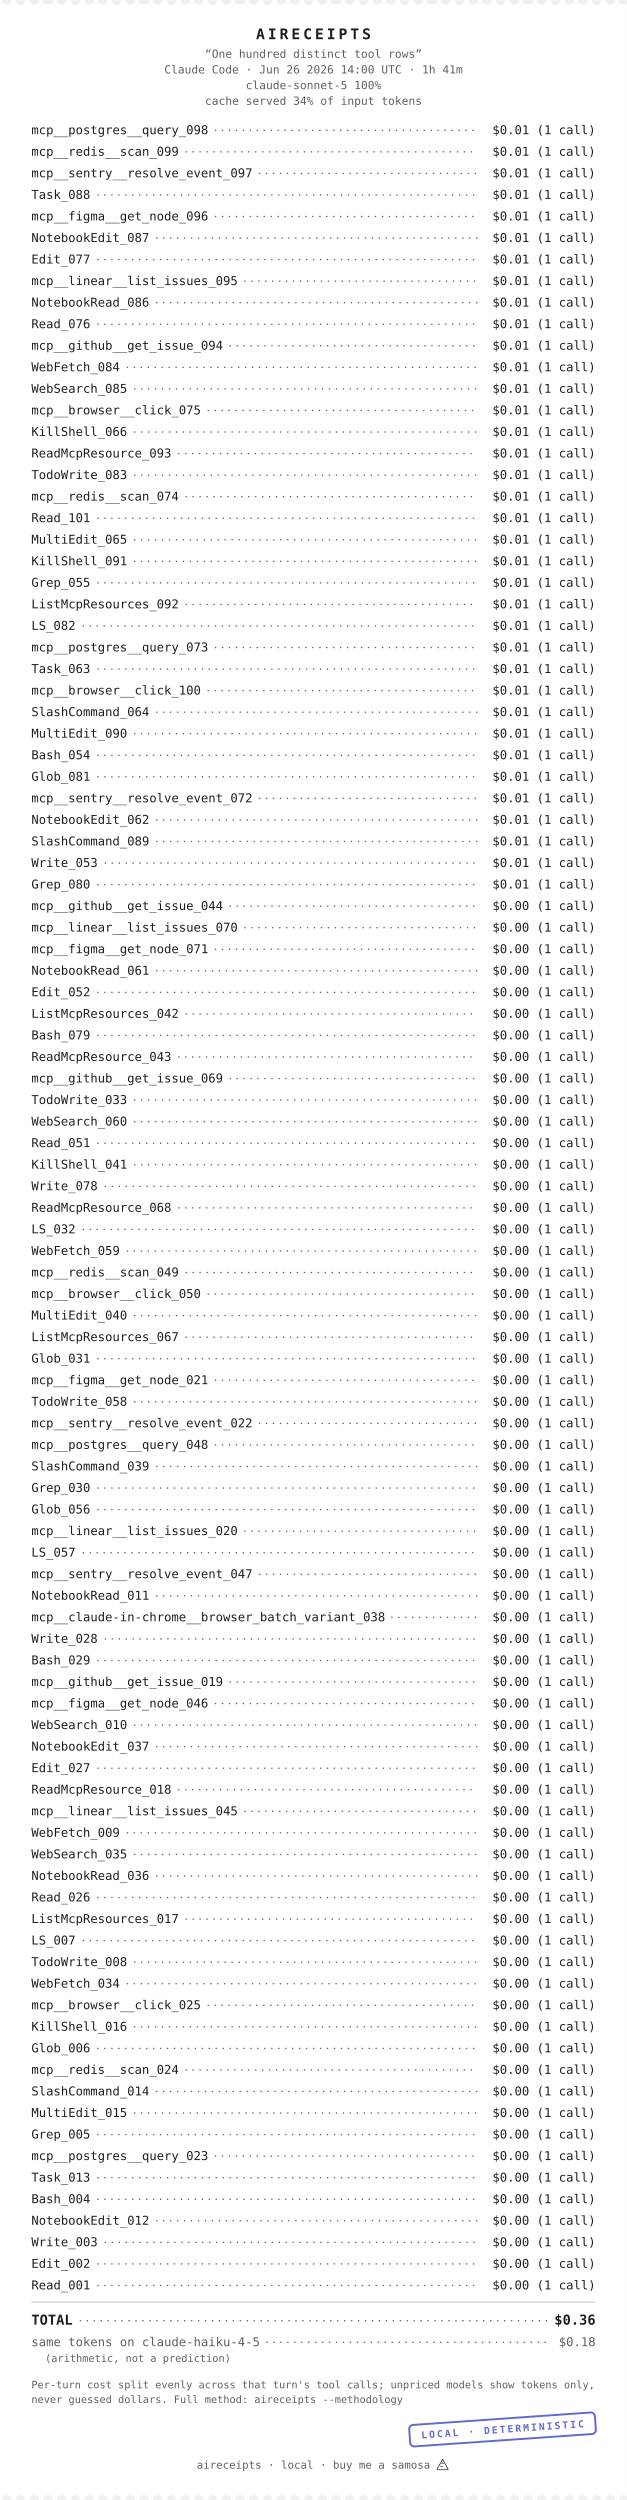
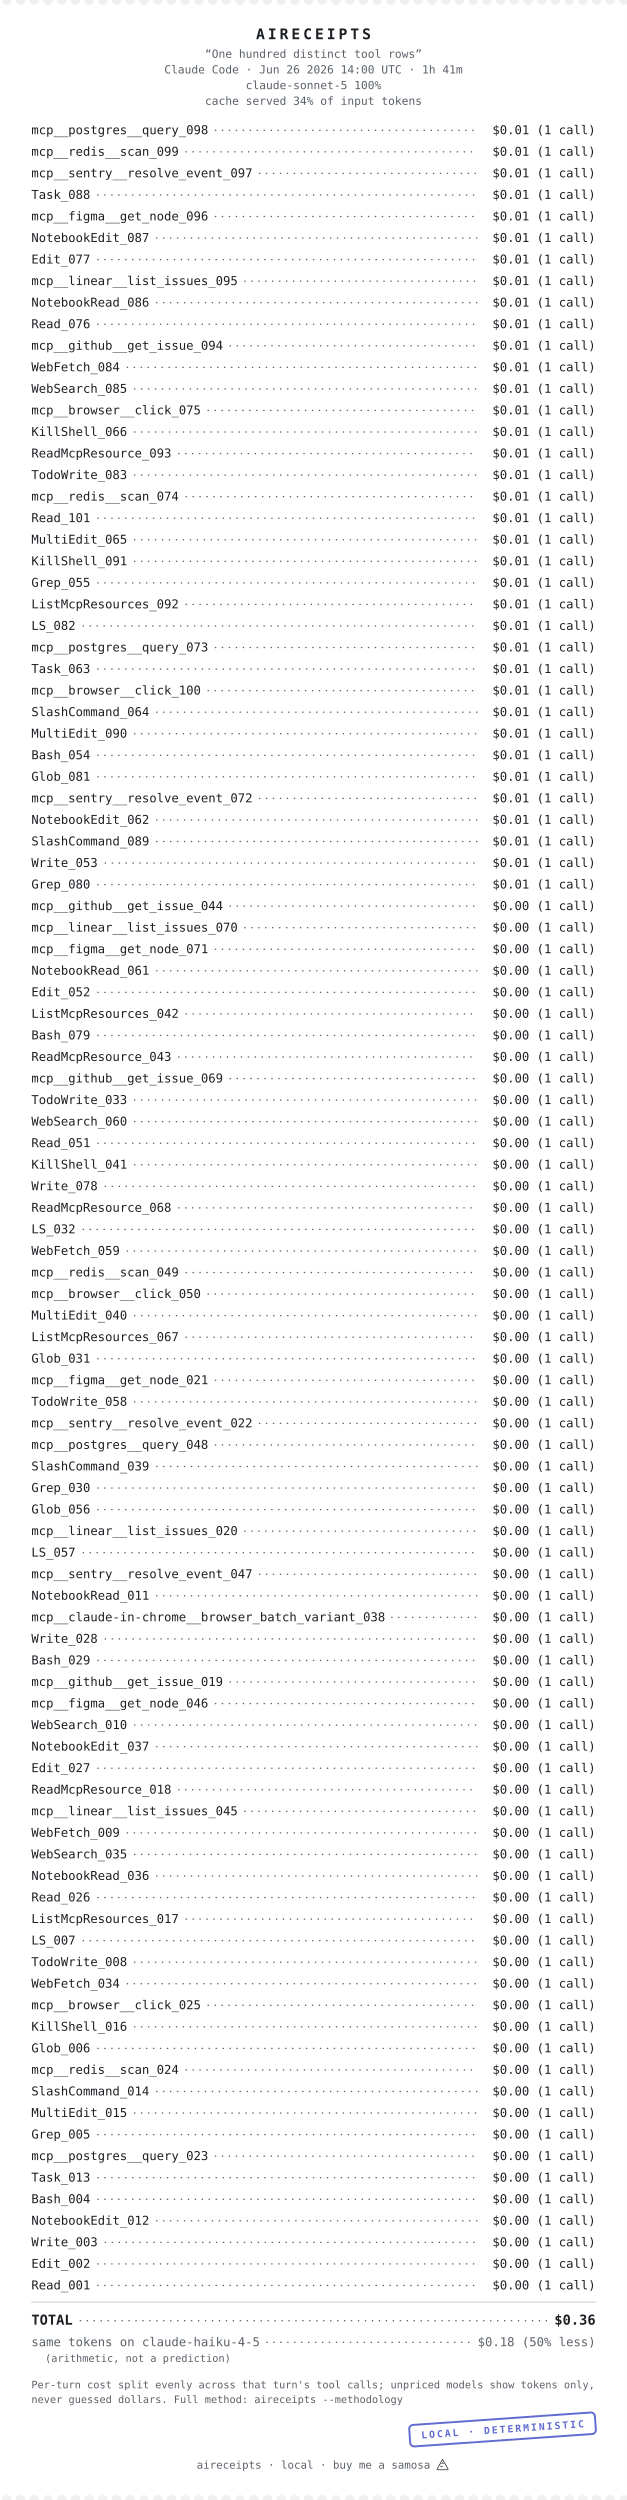
<svg xmlns="http://www.w3.org/2000/svg" width="640" height="2552" viewBox="0 0 640 2552" font-family="&quot;SF Mono&quot;,&quot;Cascadia Code&quot;,&quot;JetBrains Mono&quot;,Menlo,Consolas,monospace" role="img" aria-label="aireceipts cost receipt">
  <g transform="translate(0 0)">
    <defs>
      <mask id="perf-0" maskUnits="userSpaceOnUse" x="-5" y="-5" width="650" height="2562">
        <rect x="0" y="0" width="640" height="2552" fill="#FFFFFF" />
        <g class="perf-top">
          <circle cx="7" cy="0" r="5" fill="#000000" />
          <circle cx="21" cy="0" r="5" fill="#000000" />
          <circle cx="35" cy="0" r="5" fill="#000000" />
          <circle cx="49" cy="0" r="5" fill="#000000" />
          <circle cx="63" cy="0" r="5" fill="#000000" />
          <circle cx="77" cy="0" r="5" fill="#000000" />
          <circle cx="91" cy="0" r="5" fill="#000000" />
          <circle cx="105" cy="0" r="5" fill="#000000" />
          <circle cx="119" cy="0" r="5" fill="#000000" />
          <circle cx="133" cy="0" r="5" fill="#000000" />
          <circle cx="147" cy="0" r="5" fill="#000000" />
          <circle cx="161" cy="0" r="5" fill="#000000" />
          <circle cx="175" cy="0" r="5" fill="#000000" />
          <circle cx="189" cy="0" r="5" fill="#000000" />
          <circle cx="203" cy="0" r="5" fill="#000000" />
          <circle cx="217" cy="0" r="5" fill="#000000" />
          <circle cx="231" cy="0" r="5" fill="#000000" />
          <circle cx="245" cy="0" r="5" fill="#000000" />
          <circle cx="259" cy="0" r="5" fill="#000000" />
          <circle cx="273" cy="0" r="5" fill="#000000" />
          <circle cx="287" cy="0" r="5" fill="#000000" />
          <circle cx="301" cy="0" r="5" fill="#000000" />
          <circle cx="315" cy="0" r="5" fill="#000000" />
          <circle cx="329" cy="0" r="5" fill="#000000" />
          <circle cx="343" cy="0" r="5" fill="#000000" />
          <circle cx="357" cy="0" r="5" fill="#000000" />
          <circle cx="371" cy="0" r="5" fill="#000000" />
          <circle cx="385" cy="0" r="5" fill="#000000" />
          <circle cx="399" cy="0" r="5" fill="#000000" />
          <circle cx="413" cy="0" r="5" fill="#000000" />
          <circle cx="427" cy="0" r="5" fill="#000000" />
          <circle cx="441" cy="0" r="5" fill="#000000" />
          <circle cx="455" cy="0" r="5" fill="#000000" />
          <circle cx="469" cy="0" r="5" fill="#000000" />
          <circle cx="483" cy="0" r="5" fill="#000000" />
          <circle cx="497" cy="0" r="5" fill="#000000" />
          <circle cx="511" cy="0" r="5" fill="#000000" />
          <circle cx="525" cy="0" r="5" fill="#000000" />
          <circle cx="539" cy="0" r="5" fill="#000000" />
          <circle cx="553" cy="0" r="5" fill="#000000" />
          <circle cx="567" cy="0" r="5" fill="#000000" />
          <circle cx="581" cy="0" r="5" fill="#000000" />
          <circle cx="595" cy="0" r="5" fill="#000000" />
          <circle cx="609" cy="0" r="5" fill="#000000" />
          <circle cx="623" cy="0" r="5" fill="#000000" />
          <circle cx="637" cy="0" r="5" fill="#000000" />
        </g>
        <g class="perf-bottom">
          <circle cx="7" cy="2552" r="5" fill="#000000" />
          <circle cx="21" cy="2552" r="5" fill="#000000" />
          <circle cx="35" cy="2552" r="5" fill="#000000" />
          <circle cx="49" cy="2552" r="5" fill="#000000" />
          <circle cx="63" cy="2552" r="5" fill="#000000" />
          <circle cx="77" cy="2552" r="5" fill="#000000" />
          <circle cx="91" cy="2552" r="5" fill="#000000" />
          <circle cx="105" cy="2552" r="5" fill="#000000" />
          <circle cx="119" cy="2552" r="5" fill="#000000" />
          <circle cx="133" cy="2552" r="5" fill="#000000" />
          <circle cx="147" cy="2552" r="5" fill="#000000" />
          <circle cx="161" cy="2552" r="5" fill="#000000" />
          <circle cx="175" cy="2552" r="5" fill="#000000" />
          <circle cx="189" cy="2552" r="5" fill="#000000" />
          <circle cx="203" cy="2552" r="5" fill="#000000" />
          <circle cx="217" cy="2552" r="5" fill="#000000" />
          <circle cx="231" cy="2552" r="5" fill="#000000" />
          <circle cx="245" cy="2552" r="5" fill="#000000" />
          <circle cx="259" cy="2552" r="5" fill="#000000" />
          <circle cx="273" cy="2552" r="5" fill="#000000" />
          <circle cx="287" cy="2552" r="5" fill="#000000" />
          <circle cx="301" cy="2552" r="5" fill="#000000" />
          <circle cx="315" cy="2552" r="5" fill="#000000" />
          <circle cx="329" cy="2552" r="5" fill="#000000" />
          <circle cx="343" cy="2552" r="5" fill="#000000" />
          <circle cx="357" cy="2552" r="5" fill="#000000" />
          <circle cx="371" cy="2552" r="5" fill="#000000" />
          <circle cx="385" cy="2552" r="5" fill="#000000" />
          <circle cx="399" cy="2552" r="5" fill="#000000" />
          <circle cx="413" cy="2552" r="5" fill="#000000" />
          <circle cx="427" cy="2552" r="5" fill="#000000" />
          <circle cx="441" cy="2552" r="5" fill="#000000" />
          <circle cx="455" cy="2552" r="5" fill="#000000" />
          <circle cx="469" cy="2552" r="5" fill="#000000" />
          <circle cx="483" cy="2552" r="5" fill="#000000" />
          <circle cx="497" cy="2552" r="5" fill="#000000" />
          <circle cx="511" cy="2552" r="5" fill="#000000" />
          <circle cx="525" cy="2552" r="5" fill="#000000" />
          <circle cx="539" cy="2552" r="5" fill="#000000" />
          <circle cx="553" cy="2552" r="5" fill="#000000" />
          <circle cx="567" cy="2552" r="5" fill="#000000" />
          <circle cx="581" cy="2552" r="5" fill="#000000" />
          <circle cx="595" cy="2552" r="5" fill="#000000" />
          <circle cx="609" cy="2552" r="5" fill="#000000" />
          <circle cx="623" cy="2552" r="5" fill="#000000" />
          <circle cx="637" cy="2552" r="5" fill="#000000" />
        </g>
      </mask>
    </defs>
    <rect x="0" y="0" width="640" height="2552" fill="#FFFFFF" mask="url(#perf-0)" />
    <text x="320" y="40" font-size="15" fill="#1B1E22" text-anchor="middle" font-weight="700" letter-spacing="3">AIRECEIPTS</text>
    <text x="320" y="59" font-size="11.5" fill="#5A6068" text-anchor="middle">“One hundred distinct tool rows”</text>
    <text x="320" y="75" font-size="11.5" fill="#5A6068" text-anchor="middle">Claude Code · Jun 26 2026 14:00 UTC · 1h 41m</text>
    <text x="320" y="91" font-size="11.5" fill="#5A6068" text-anchor="middle">claude-sonnet-5 100%</text>
    <text x="320" y="107" font-size="11.5" fill="#5A6068" text-anchor="middle">cache served 34% of input tokens</text>
    <text x="32" y="137" font-size="12.5" fill="#1B1E22" text-anchor="start">mcp__postgres__query_098</text>
    <text x="608" y="137" font-size="12.5" fill="#1B1E22" text-anchor="end">$0.01  (1 call)</text>
    <line x1="220" y1="133" x2="487.5" y2="133" stroke="#5A6068" stroke-width="1.5" stroke-linecap="round" stroke-dasharray="0.1 7" />
    <text x="32" y="159" font-size="12.5" fill="#1B1E22" text-anchor="start">mcp__redis__scan_099</text>
    <text x="608" y="159" font-size="12.5" fill="#1B1E22" text-anchor="end">$0.01  (1 call)</text>
    <line x1="190" y1="155" x2="487.5" y2="155" stroke="#5A6068" stroke-width="1.5" stroke-linecap="round" stroke-dasharray="0.1 7" />
    <text x="32" y="181" font-size="12.5" fill="#1B1E22" text-anchor="start">mcp__sentry__resolve_event_097</text>
    <text x="608" y="181" font-size="12.5" fill="#1B1E22" text-anchor="end">$0.01  (1 call)</text>
    <line x1="265" y1="177" x2="487.5" y2="177" stroke="#5A6068" stroke-width="1.5" stroke-linecap="round" stroke-dasharray="0.1 7" />
    <text x="32" y="203" font-size="12.5" fill="#1B1E22" text-anchor="start">Task_088</text>
    <text x="608" y="203" font-size="12.5" fill="#1B1E22" text-anchor="end">$0.01  (1 call)</text>
    <line x1="100" y1="199" x2="487.5" y2="199" stroke="#5A6068" stroke-width="1.5" stroke-linecap="round" stroke-dasharray="0.1 7" />
    <text x="32" y="225" font-size="12.5" fill="#1B1E22" text-anchor="start">mcp__figma__get_node_096</text>
    <text x="608" y="225" font-size="12.5" fill="#1B1E22" text-anchor="end">$0.01  (1 call)</text>
    <line x1="220" y1="221" x2="487.5" y2="221" stroke="#5A6068" stroke-width="1.5" stroke-linecap="round" stroke-dasharray="0.1 7" />
    <text x="32" y="247" font-size="12.5" fill="#1B1E22" text-anchor="start">NotebookEdit_087</text>
    <text x="608" y="247" font-size="12.5" fill="#1B1E22" text-anchor="end">$0.01  (1 call)</text>
    <line x1="160" y1="243" x2="487.5" y2="243" stroke="#5A6068" stroke-width="1.5" stroke-linecap="round" stroke-dasharray="0.1 7" />
    <text x="32" y="269" font-size="12.5" fill="#1B1E22" text-anchor="start">Edit_077</text>
    <text x="608" y="269" font-size="12.5" fill="#1B1E22" text-anchor="end">$0.01  (1 call)</text>
    <line x1="100" y1="265" x2="487.5" y2="265" stroke="#5A6068" stroke-width="1.5" stroke-linecap="round" stroke-dasharray="0.1 7" />
    <text x="32" y="291" font-size="12.5" fill="#1B1E22" text-anchor="start">mcp__linear__list_issues_095</text>
    <text x="608" y="291" font-size="12.5" fill="#1B1E22" text-anchor="end">$0.01  (1 call)</text>
    <line x1="250" y1="287" x2="487.5" y2="287" stroke="#5A6068" stroke-width="1.5" stroke-linecap="round" stroke-dasharray="0.1 7" />
    <text x="32" y="313" font-size="12.5" fill="#1B1E22" text-anchor="start">NotebookRead_086</text>
    <text x="608" y="313" font-size="12.5" fill="#1B1E22" text-anchor="end">$0.01  (1 call)</text>
    <line x1="160" y1="309" x2="487.5" y2="309" stroke="#5A6068" stroke-width="1.5" stroke-linecap="round" stroke-dasharray="0.1 7" />
    <text x="32" y="335" font-size="12.5" fill="#1B1E22" text-anchor="start">Read_076</text>
    <text x="608" y="335" font-size="12.5" fill="#1B1E22" text-anchor="end">$0.01  (1 call)</text>
    <line x1="100" y1="331" x2="487.5" y2="331" stroke="#5A6068" stroke-width="1.5" stroke-linecap="round" stroke-dasharray="0.1 7" />
    <text x="32" y="357" font-size="12.5" fill="#1B1E22" text-anchor="start">mcp__github__get_issue_094</text>
    <text x="608" y="357" font-size="12.5" fill="#1B1E22" text-anchor="end">$0.01  (1 call)</text>
    <line x1="235" y1="353" x2="487.5" y2="353" stroke="#5A6068" stroke-width="1.5" stroke-linecap="round" stroke-dasharray="0.1 7" />
    <text x="32" y="379" font-size="12.5" fill="#1B1E22" text-anchor="start">WebFetch_084</text>
    <text x="608" y="379" font-size="12.5" fill="#1B1E22" text-anchor="end">$0.01  (1 call)</text>
    <line x1="130" y1="375" x2="487.5" y2="375" stroke="#5A6068" stroke-width="1.5" stroke-linecap="round" stroke-dasharray="0.1 7" />
    <text x="32" y="401" font-size="12.5" fill="#1B1E22" text-anchor="start">WebSearch_085</text>
    <text x="608" y="401" font-size="12.5" fill="#1B1E22" text-anchor="end">$0.01  (1 call)</text>
    <line x1="137.5" y1="397" x2="487.5" y2="397" stroke="#5A6068" stroke-width="1.5" stroke-linecap="round" stroke-dasharray="0.1 7" />
    <text x="32" y="423" font-size="12.5" fill="#1B1E22" text-anchor="start">mcp__browser__click_075</text>
    <text x="608" y="423" font-size="12.5" fill="#1B1E22" text-anchor="end">$0.01  (1 call)</text>
    <line x1="212.5" y1="419" x2="487.5" y2="419" stroke="#5A6068" stroke-width="1.5" stroke-linecap="round" stroke-dasharray="0.1 7" />
    <text x="32" y="445" font-size="12.5" fill="#1B1E22" text-anchor="start">KillShell_066</text>
    <text x="608" y="445" font-size="12.5" fill="#1B1E22" text-anchor="end">$0.01  (1 call)</text>
    <line x1="137.5" y1="441" x2="487.5" y2="441" stroke="#5A6068" stroke-width="1.5" stroke-linecap="round" stroke-dasharray="0.1 7" />
    <text x="32" y="467" font-size="12.5" fill="#1B1E22" text-anchor="start">ReadMcpResource_093</text>
    <text x="608" y="467" font-size="12.5" fill="#1B1E22" text-anchor="end">$0.01  (1 call)</text>
    <line x1="182.5" y1="463" x2="487.5" y2="463" stroke="#5A6068" stroke-width="1.5" stroke-linecap="round" stroke-dasharray="0.1 7" />
    <text x="32" y="489" font-size="12.5" fill="#1B1E22" text-anchor="start">TodoWrite_083</text>
    <text x="608" y="489" font-size="12.5" fill="#1B1E22" text-anchor="end">$0.01  (1 call)</text>
    <line x1="137.5" y1="485" x2="487.5" y2="485" stroke="#5A6068" stroke-width="1.5" stroke-linecap="round" stroke-dasharray="0.1 7" />
    <text x="32" y="511" font-size="12.5" fill="#1B1E22" text-anchor="start">mcp__redis__scan_074</text>
    <text x="608" y="511" font-size="12.5" fill="#1B1E22" text-anchor="end">$0.01  (1 call)</text>
    <line x1="190" y1="507" x2="487.5" y2="507" stroke="#5A6068" stroke-width="1.5" stroke-linecap="round" stroke-dasharray="0.1 7" />
    <text x="32" y="533" font-size="12.5" fill="#1B1E22" text-anchor="start">Read_101</text>
    <text x="608" y="533" font-size="12.5" fill="#1B1E22" text-anchor="end">$0.01  (1 call)</text>
    <line x1="100" y1="529" x2="487.5" y2="529" stroke="#5A6068" stroke-width="1.5" stroke-linecap="round" stroke-dasharray="0.1 7" />
    <text x="32" y="555" font-size="12.5" fill="#1B1E22" text-anchor="start">MultiEdit_065</text>
    <text x="608" y="555" font-size="12.5" fill="#1B1E22" text-anchor="end">$0.01  (1 call)</text>
    <line x1="137.5" y1="551" x2="487.5" y2="551" stroke="#5A6068" stroke-width="1.5" stroke-linecap="round" stroke-dasharray="0.1 7" />
    <text x="32" y="577" font-size="12.5" fill="#1B1E22" text-anchor="start">KillShell_091</text>
    <text x="608" y="577" font-size="12.5" fill="#1B1E22" text-anchor="end">$0.01  (1 call)</text>
    <line x1="137.5" y1="573" x2="487.5" y2="573" stroke="#5A6068" stroke-width="1.5" stroke-linecap="round" stroke-dasharray="0.1 7" />
    <text x="32" y="599" font-size="12.5" fill="#1B1E22" text-anchor="start">Grep_055</text>
    <text x="608" y="599" font-size="12.5" fill="#1B1E22" text-anchor="end">$0.01  (1 call)</text>
    <line x1="100" y1="595" x2="487.5" y2="595" stroke="#5A6068" stroke-width="1.5" stroke-linecap="round" stroke-dasharray="0.1 7" />
    <text x="32" y="621" font-size="12.5" fill="#1B1E22" text-anchor="start">ListMcpResources_092</text>
    <text x="608" y="621" font-size="12.5" fill="#1B1E22" text-anchor="end">$0.01  (1 call)</text>
    <line x1="190" y1="617" x2="487.5" y2="617" stroke="#5A6068" stroke-width="1.5" stroke-linecap="round" stroke-dasharray="0.1 7" />
    <text x="32" y="643" font-size="12.5" fill="#1B1E22" text-anchor="start">LS_082</text>
    <text x="608" y="643" font-size="12.5" fill="#1B1E22" text-anchor="end">$0.01  (1 call)</text>
    <line x1="85" y1="639" x2="487.5" y2="639" stroke="#5A6068" stroke-width="1.5" stroke-linecap="round" stroke-dasharray="0.1 7" />
    <text x="32" y="665" font-size="12.5" fill="#1B1E22" text-anchor="start">mcp__postgres__query_073</text>
    <text x="608" y="665" font-size="12.5" fill="#1B1E22" text-anchor="end">$0.01  (1 call)</text>
    <line x1="220" y1="661" x2="487.5" y2="661" stroke="#5A6068" stroke-width="1.5" stroke-linecap="round" stroke-dasharray="0.1 7" />
    <text x="32" y="687" font-size="12.5" fill="#1B1E22" text-anchor="start">Task_063</text>
    <text x="608" y="687" font-size="12.5" fill="#1B1E22" text-anchor="end">$0.01  (1 call)</text>
    <line x1="100" y1="683" x2="487.5" y2="683" stroke="#5A6068" stroke-width="1.5" stroke-linecap="round" stroke-dasharray="0.1 7" />
    <text x="32" y="709" font-size="12.5" fill="#1B1E22" text-anchor="start">mcp__browser__click_100</text>
    <text x="608" y="709" font-size="12.5" fill="#1B1E22" text-anchor="end">$0.01  (1 call)</text>
    <line x1="212.5" y1="705" x2="487.5" y2="705" stroke="#5A6068" stroke-width="1.5" stroke-linecap="round" stroke-dasharray="0.1 7" />
    <text x="32" y="731" font-size="12.5" fill="#1B1E22" text-anchor="start">SlashCommand_064</text>
    <text x="608" y="731" font-size="12.5" fill="#1B1E22" text-anchor="end">$0.01  (1 call)</text>
    <line x1="160" y1="727" x2="487.5" y2="727" stroke="#5A6068" stroke-width="1.5" stroke-linecap="round" stroke-dasharray="0.1 7" />
    <text x="32" y="753" font-size="12.5" fill="#1B1E22" text-anchor="start">MultiEdit_090</text>
    <text x="608" y="753" font-size="12.5" fill="#1B1E22" text-anchor="end">$0.01  (1 call)</text>
    <line x1="137.5" y1="749" x2="487.5" y2="749" stroke="#5A6068" stroke-width="1.5" stroke-linecap="round" stroke-dasharray="0.1 7" />
    <text x="32" y="775" font-size="12.5" fill="#1B1E22" text-anchor="start">Bash_054</text>
    <text x="608" y="775" font-size="12.5" fill="#1B1E22" text-anchor="end">$0.01  (1 call)</text>
    <line x1="100" y1="771" x2="487.5" y2="771" stroke="#5A6068" stroke-width="1.5" stroke-linecap="round" stroke-dasharray="0.1 7" />
    <text x="32" y="797" font-size="12.5" fill="#1B1E22" text-anchor="start">Glob_081</text>
    <text x="608" y="797" font-size="12.5" fill="#1B1E22" text-anchor="end">$0.01  (1 call)</text>
    <line x1="100" y1="793" x2="487.5" y2="793" stroke="#5A6068" stroke-width="1.5" stroke-linecap="round" stroke-dasharray="0.1 7" />
    <text x="32" y="819" font-size="12.5" fill="#1B1E22" text-anchor="start">mcp__sentry__resolve_event_072</text>
    <text x="608" y="819" font-size="12.5" fill="#1B1E22" text-anchor="end">$0.01  (1 call)</text>
    <line x1="265" y1="815" x2="487.5" y2="815" stroke="#5A6068" stroke-width="1.5" stroke-linecap="round" stroke-dasharray="0.1 7" />
    <text x="32" y="841" font-size="12.5" fill="#1B1E22" text-anchor="start">NotebookEdit_062</text>
    <text x="608" y="841" font-size="12.5" fill="#1B1E22" text-anchor="end">$0.01  (1 call)</text>
    <line x1="160" y1="837" x2="487.5" y2="837" stroke="#5A6068" stroke-width="1.5" stroke-linecap="round" stroke-dasharray="0.1 7" />
    <text x="32" y="863" font-size="12.5" fill="#1B1E22" text-anchor="start">SlashCommand_089</text>
    <text x="608" y="863" font-size="12.5" fill="#1B1E22" text-anchor="end">$0.01  (1 call)</text>
    <line x1="160" y1="859" x2="487.5" y2="859" stroke="#5A6068" stroke-width="1.5" stroke-linecap="round" stroke-dasharray="0.1 7" />
    <text x="32" y="885" font-size="12.5" fill="#1B1E22" text-anchor="start">Write_053</text>
    <text x="608" y="885" font-size="12.5" fill="#1B1E22" text-anchor="end">$0.01  (1 call)</text>
    <line x1="107.5" y1="881" x2="487.5" y2="881" stroke="#5A6068" stroke-width="1.5" stroke-linecap="round" stroke-dasharray="0.1 7" />
    <text x="32" y="907" font-size="12.5" fill="#1B1E22" text-anchor="start">Grep_080</text>
    <text x="608" y="907" font-size="12.5" fill="#1B1E22" text-anchor="end">$0.01  (1 call)</text>
    <line x1="100" y1="903" x2="487.5" y2="903" stroke="#5A6068" stroke-width="1.5" stroke-linecap="round" stroke-dasharray="0.1 7" />
    <text x="32" y="929" font-size="12.5" fill="#1B1E22" text-anchor="start">mcp__github__get_issue_044</text>
    <text x="608" y="929" font-size="12.5" fill="#1B1E22" text-anchor="end">$0.00  (1 call)</text>
    <line x1="235" y1="925" x2="487.5" y2="925" stroke="#5A6068" stroke-width="1.5" stroke-linecap="round" stroke-dasharray="0.1 7" />
    <text x="32" y="951" font-size="12.5" fill="#1B1E22" text-anchor="start">mcp__linear__list_issues_070</text>
    <text x="608" y="951" font-size="12.5" fill="#1B1E22" text-anchor="end">$0.00  (1 call)</text>
    <line x1="250" y1="947" x2="487.5" y2="947" stroke="#5A6068" stroke-width="1.5" stroke-linecap="round" stroke-dasharray="0.1 7" />
    <text x="32" y="973" font-size="12.5" fill="#1B1E22" text-anchor="start">mcp__figma__get_node_071</text>
    <text x="608" y="973" font-size="12.5" fill="#1B1E22" text-anchor="end">$0.00  (1 call)</text>
    <line x1="220" y1="969" x2="487.5" y2="969" stroke="#5A6068" stroke-width="1.5" stroke-linecap="round" stroke-dasharray="0.1 7" />
    <text x="32" y="995" font-size="12.5" fill="#1B1E22" text-anchor="start">NotebookRead_061</text>
    <text x="608" y="995" font-size="12.5" fill="#1B1E22" text-anchor="end">$0.00  (1 call)</text>
    <line x1="160" y1="991" x2="487.5" y2="991" stroke="#5A6068" stroke-width="1.5" stroke-linecap="round" stroke-dasharray="0.1 7" />
    <text x="32" y="1017" font-size="12.5" fill="#1B1E22" text-anchor="start">Edit_052</text>
    <text x="608" y="1017" font-size="12.5" fill="#1B1E22" text-anchor="end">$0.00  (1 call)</text>
    <line x1="100" y1="1013" x2="487.5" y2="1013" stroke="#5A6068" stroke-width="1.5" stroke-linecap="round" stroke-dasharray="0.1 7" />
    <text x="32" y="1039" font-size="12.5" fill="#1B1E22" text-anchor="start">ListMcpResources_042</text>
    <text x="608" y="1039" font-size="12.5" fill="#1B1E22" text-anchor="end">$0.00  (1 call)</text>
    <line x1="190" y1="1035" x2="487.5" y2="1035" stroke="#5A6068" stroke-width="1.5" stroke-linecap="round" stroke-dasharray="0.1 7" />
    <text x="32" y="1061" font-size="12.5" fill="#1B1E22" text-anchor="start">Bash_079</text>
    <text x="608" y="1061" font-size="12.5" fill="#1B1E22" text-anchor="end">$0.00  (1 call)</text>
    <line x1="100" y1="1057" x2="487.5" y2="1057" stroke="#5A6068" stroke-width="1.5" stroke-linecap="round" stroke-dasharray="0.1 7" />
    <text x="32" y="1083" font-size="12.5" fill="#1B1E22" text-anchor="start">ReadMcpResource_043</text>
    <text x="608" y="1083" font-size="12.5" fill="#1B1E22" text-anchor="end">$0.00  (1 call)</text>
    <line x1="182.5" y1="1079" x2="487.5" y2="1079" stroke="#5A6068" stroke-width="1.5" stroke-linecap="round" stroke-dasharray="0.1 7" />
    <text x="32" y="1105" font-size="12.5" fill="#1B1E22" text-anchor="start">mcp__github__get_issue_069</text>
    <text x="608" y="1105" font-size="12.5" fill="#1B1E22" text-anchor="end">$0.00  (1 call)</text>
    <line x1="235" y1="1101" x2="487.5" y2="1101" stroke="#5A6068" stroke-width="1.5" stroke-linecap="round" stroke-dasharray="0.1 7" />
    <text x="32" y="1127" font-size="12.5" fill="#1B1E22" text-anchor="start">TodoWrite_033</text>
    <text x="608" y="1127" font-size="12.5" fill="#1B1E22" text-anchor="end">$0.00  (1 call)</text>
    <line x1="137.5" y1="1123" x2="487.5" y2="1123" stroke="#5A6068" stroke-width="1.5" stroke-linecap="round" stroke-dasharray="0.1 7" />
    <text x="32" y="1149" font-size="12.5" fill="#1B1E22" text-anchor="start">WebSearch_060</text>
    <text x="608" y="1149" font-size="12.5" fill="#1B1E22" text-anchor="end">$0.00  (1 call)</text>
    <line x1="137.5" y1="1145" x2="487.5" y2="1145" stroke="#5A6068" stroke-width="1.5" stroke-linecap="round" stroke-dasharray="0.1 7" />
    <text x="32" y="1171" font-size="12.5" fill="#1B1E22" text-anchor="start">Read_051</text>
    <text x="608" y="1171" font-size="12.5" fill="#1B1E22" text-anchor="end">$0.00  (1 call)</text>
    <line x1="100" y1="1167" x2="487.5" y2="1167" stroke="#5A6068" stroke-width="1.5" stroke-linecap="round" stroke-dasharray="0.1 7" />
    <text x="32" y="1193" font-size="12.5" fill="#1B1E22" text-anchor="start">KillShell_041</text>
    <text x="608" y="1193" font-size="12.5" fill="#1B1E22" text-anchor="end">$0.00  (1 call)</text>
    <line x1="137.5" y1="1189" x2="487.5" y2="1189" stroke="#5A6068" stroke-width="1.5" stroke-linecap="round" stroke-dasharray="0.1 7" />
    <text x="32" y="1215" font-size="12.5" fill="#1B1E22" text-anchor="start">Write_078</text>
    <text x="608" y="1215" font-size="12.5" fill="#1B1E22" text-anchor="end">$0.00  (1 call)</text>
    <line x1="107.5" y1="1211" x2="487.5" y2="1211" stroke="#5A6068" stroke-width="1.5" stroke-linecap="round" stroke-dasharray="0.1 7" />
    <text x="32" y="1237" font-size="12.5" fill="#1B1E22" text-anchor="start">ReadMcpResource_068</text>
    <text x="608" y="1237" font-size="12.5" fill="#1B1E22" text-anchor="end">$0.00  (1 call)</text>
    <line x1="182.5" y1="1233" x2="487.5" y2="1233" stroke="#5A6068" stroke-width="1.5" stroke-linecap="round" stroke-dasharray="0.1 7" />
    <text x="32" y="1259" font-size="12.5" fill="#1B1E22" text-anchor="start">LS_032</text>
    <text x="608" y="1259" font-size="12.5" fill="#1B1E22" text-anchor="end">$0.00  (1 call)</text>
    <line x1="85" y1="1255" x2="487.5" y2="1255" stroke="#5A6068" stroke-width="1.5" stroke-linecap="round" stroke-dasharray="0.1 7" />
    <text x="32" y="1281" font-size="12.5" fill="#1B1E22" text-anchor="start">WebFetch_059</text>
    <text x="608" y="1281" font-size="12.5" fill="#1B1E22" text-anchor="end">$0.00  (1 call)</text>
    <line x1="130" y1="1277" x2="487.5" y2="1277" stroke="#5A6068" stroke-width="1.5" stroke-linecap="round" stroke-dasharray="0.1 7" />
    <text x="32" y="1303" font-size="12.5" fill="#1B1E22" text-anchor="start">mcp__redis__scan_049</text>
    <text x="608" y="1303" font-size="12.5" fill="#1B1E22" text-anchor="end">$0.00  (1 call)</text>
    <line x1="190" y1="1299" x2="487.5" y2="1299" stroke="#5A6068" stroke-width="1.5" stroke-linecap="round" stroke-dasharray="0.1 7" />
    <text x="32" y="1325" font-size="12.5" fill="#1B1E22" text-anchor="start">mcp__browser__click_050</text>
    <text x="608" y="1325" font-size="12.5" fill="#1B1E22" text-anchor="end">$0.00  (1 call)</text>
    <line x1="212.5" y1="1321" x2="487.5" y2="1321" stroke="#5A6068" stroke-width="1.5" stroke-linecap="round" stroke-dasharray="0.1 7" />
    <text x="32" y="1347" font-size="12.5" fill="#1B1E22" text-anchor="start">MultiEdit_040</text>
    <text x="608" y="1347" font-size="12.5" fill="#1B1E22" text-anchor="end">$0.00  (1 call)</text>
    <line x1="137.5" y1="1343" x2="487.5" y2="1343" stroke="#5A6068" stroke-width="1.5" stroke-linecap="round" stroke-dasharray="0.1 7" />
    <text x="32" y="1369" font-size="12.5" fill="#1B1E22" text-anchor="start">ListMcpResources_067</text>
    <text x="608" y="1369" font-size="12.5" fill="#1B1E22" text-anchor="end">$0.00  (1 call)</text>
    <line x1="190" y1="1365" x2="487.5" y2="1365" stroke="#5A6068" stroke-width="1.5" stroke-linecap="round" stroke-dasharray="0.1 7" />
    <text x="32" y="1391" font-size="12.5" fill="#1B1E22" text-anchor="start">Glob_031</text>
    <text x="608" y="1391" font-size="12.5" fill="#1B1E22" text-anchor="end">$0.00  (1 call)</text>
    <line x1="100" y1="1387" x2="487.5" y2="1387" stroke="#5A6068" stroke-width="1.5" stroke-linecap="round" stroke-dasharray="0.1 7" />
    <text x="32" y="1413" font-size="12.5" fill="#1B1E22" text-anchor="start">mcp__figma__get_node_021</text>
    <text x="608" y="1413" font-size="12.5" fill="#1B1E22" text-anchor="end">$0.00  (1 call)</text>
    <line x1="220" y1="1409" x2="487.5" y2="1409" stroke="#5A6068" stroke-width="1.5" stroke-linecap="round" stroke-dasharray="0.1 7" />
    <text x="32" y="1435" font-size="12.5" fill="#1B1E22" text-anchor="start">TodoWrite_058</text>
    <text x="608" y="1435" font-size="12.5" fill="#1B1E22" text-anchor="end">$0.00  (1 call)</text>
    <line x1="137.5" y1="1431" x2="487.5" y2="1431" stroke="#5A6068" stroke-width="1.5" stroke-linecap="round" stroke-dasharray="0.1 7" />
    <text x="32" y="1457" font-size="12.5" fill="#1B1E22" text-anchor="start">mcp__sentry__resolve_event_022</text>
    <text x="608" y="1457" font-size="12.5" fill="#1B1E22" text-anchor="end">$0.00  (1 call)</text>
    <line x1="265" y1="1453" x2="487.5" y2="1453" stroke="#5A6068" stroke-width="1.5" stroke-linecap="round" stroke-dasharray="0.1 7" />
    <text x="32" y="1479" font-size="12.5" fill="#1B1E22" text-anchor="start">mcp__postgres__query_048</text>
    <text x="608" y="1479" font-size="12.5" fill="#1B1E22" text-anchor="end">$0.00  (1 call)</text>
    <line x1="220" y1="1475" x2="487.5" y2="1475" stroke="#5A6068" stroke-width="1.5" stroke-linecap="round" stroke-dasharray="0.1 7" />
    <text x="32" y="1501" font-size="12.5" fill="#1B1E22" text-anchor="start">SlashCommand_039</text>
    <text x="608" y="1501" font-size="12.5" fill="#1B1E22" text-anchor="end">$0.00  (1 call)</text>
    <line x1="160" y1="1497" x2="487.5" y2="1497" stroke="#5A6068" stroke-width="1.5" stroke-linecap="round" stroke-dasharray="0.1 7" />
    <text x="32" y="1523" font-size="12.5" fill="#1B1E22" text-anchor="start">Grep_030</text>
    <text x="608" y="1523" font-size="12.5" fill="#1B1E22" text-anchor="end">$0.00  (1 call)</text>
    <line x1="100" y1="1519" x2="487.5" y2="1519" stroke="#5A6068" stroke-width="1.5" stroke-linecap="round" stroke-dasharray="0.1 7" />
    <text x="32" y="1545" font-size="12.5" fill="#1B1E22" text-anchor="start">Glob_056</text>
    <text x="608" y="1545" font-size="12.5" fill="#1B1E22" text-anchor="end">$0.00  (1 call)</text>
    <line x1="100" y1="1541" x2="487.5" y2="1541" stroke="#5A6068" stroke-width="1.5" stroke-linecap="round" stroke-dasharray="0.1 7" />
    <text x="32" y="1567" font-size="12.5" fill="#1B1E22" text-anchor="start">mcp__linear__list_issues_020</text>
    <text x="608" y="1567" font-size="12.5" fill="#1B1E22" text-anchor="end">$0.00  (1 call)</text>
    <line x1="250" y1="1563" x2="487.5" y2="1563" stroke="#5A6068" stroke-width="1.5" stroke-linecap="round" stroke-dasharray="0.1 7" />
    <text x="32" y="1589" font-size="12.5" fill="#1B1E22" text-anchor="start">LS_057</text>
    <text x="608" y="1589" font-size="12.5" fill="#1B1E22" text-anchor="end">$0.00  (1 call)</text>
    <line x1="85" y1="1585" x2="487.5" y2="1585" stroke="#5A6068" stroke-width="1.5" stroke-linecap="round" stroke-dasharray="0.1 7" />
    <text x="32" y="1611" font-size="12.5" fill="#1B1E22" text-anchor="start">mcp__sentry__resolve_event_047</text>
    <text x="608" y="1611" font-size="12.5" fill="#1B1E22" text-anchor="end">$0.00  (1 call)</text>
    <line x1="265" y1="1607" x2="487.5" y2="1607" stroke="#5A6068" stroke-width="1.5" stroke-linecap="round" stroke-dasharray="0.1 7" />
    <text x="32" y="1633" font-size="12.5" fill="#1B1E22" text-anchor="start">NotebookRead_011</text>
    <text x="608" y="1633" font-size="12.5" fill="#1B1E22" text-anchor="end">$0.00  (1 call)</text>
    <line x1="160" y1="1629" x2="487.5" y2="1629" stroke="#5A6068" stroke-width="1.5" stroke-linecap="round" stroke-dasharray="0.1 7" />
    <text x="32" y="1655" font-size="12.5" fill="#1B1E22" text-anchor="start">mcp__claude-in-chrome__browser_batch_variant_038</text>
    <text x="608" y="1655" font-size="12.5" fill="#1B1E22" text-anchor="end">$0.00  (1 call)</text>
    <line x1="400" y1="1651" x2="487.5" y2="1651" stroke="#5A6068" stroke-width="1.5" stroke-linecap="round" stroke-dasharray="0.1 7" />
    <text x="32" y="1677" font-size="12.5" fill="#1B1E22" text-anchor="start">Write_028</text>
    <text x="608" y="1677" font-size="12.5" fill="#1B1E22" text-anchor="end">$0.00  (1 call)</text>
    <line x1="107.5" y1="1673" x2="487.5" y2="1673" stroke="#5A6068" stroke-width="1.5" stroke-linecap="round" stroke-dasharray="0.1 7" />
    <text x="32" y="1699" font-size="12.5" fill="#1B1E22" text-anchor="start">Bash_029</text>
    <text x="608" y="1699" font-size="12.5" fill="#1B1E22" text-anchor="end">$0.00  (1 call)</text>
    <line x1="100" y1="1695" x2="487.5" y2="1695" stroke="#5A6068" stroke-width="1.5" stroke-linecap="round" stroke-dasharray="0.1 7" />
    <text x="32" y="1721" font-size="12.5" fill="#1B1E22" text-anchor="start">mcp__github__get_issue_019</text>
    <text x="608" y="1721" font-size="12.5" fill="#1B1E22" text-anchor="end">$0.00  (1 call)</text>
    <line x1="235" y1="1717" x2="487.5" y2="1717" stroke="#5A6068" stroke-width="1.5" stroke-linecap="round" stroke-dasharray="0.1 7" />
    <text x="32" y="1743" font-size="12.5" fill="#1B1E22" text-anchor="start">mcp__figma__get_node_046</text>
    <text x="608" y="1743" font-size="12.5" fill="#1B1E22" text-anchor="end">$0.00  (1 call)</text>
    <line x1="220" y1="1739" x2="487.5" y2="1739" stroke="#5A6068" stroke-width="1.5" stroke-linecap="round" stroke-dasharray="0.1 7" />
    <text x="32" y="1765" font-size="12.5" fill="#1B1E22" text-anchor="start">WebSearch_010</text>
    <text x="608" y="1765" font-size="12.5" fill="#1B1E22" text-anchor="end">$0.00  (1 call)</text>
    <line x1="137.5" y1="1761" x2="487.5" y2="1761" stroke="#5A6068" stroke-width="1.5" stroke-linecap="round" stroke-dasharray="0.1 7" />
    <text x="32" y="1787" font-size="12.5" fill="#1B1E22" text-anchor="start">NotebookEdit_037</text>
    <text x="608" y="1787" font-size="12.5" fill="#1B1E22" text-anchor="end">$0.00  (1 call)</text>
    <line x1="160" y1="1783" x2="487.5" y2="1783" stroke="#5A6068" stroke-width="1.5" stroke-linecap="round" stroke-dasharray="0.1 7" />
    <text x="32" y="1809" font-size="12.5" fill="#1B1E22" text-anchor="start">Edit_027</text>
    <text x="608" y="1809" font-size="12.5" fill="#1B1E22" text-anchor="end">$0.00  (1 call)</text>
    <line x1="100" y1="1805" x2="487.5" y2="1805" stroke="#5A6068" stroke-width="1.5" stroke-linecap="round" stroke-dasharray="0.1 7" />
    <text x="32" y="1831" font-size="12.5" fill="#1B1E22" text-anchor="start">ReadMcpResource_018</text>
    <text x="608" y="1831" font-size="12.5" fill="#1B1E22" text-anchor="end">$0.00  (1 call)</text>
    <line x1="182.5" y1="1827" x2="487.5" y2="1827" stroke="#5A6068" stroke-width="1.5" stroke-linecap="round" stroke-dasharray="0.1 7" />
    <text x="32" y="1853" font-size="12.5" fill="#1B1E22" text-anchor="start">mcp__linear__list_issues_045</text>
    <text x="608" y="1853" font-size="12.5" fill="#1B1E22" text-anchor="end">$0.00  (1 call)</text>
    <line x1="250" y1="1849" x2="487.5" y2="1849" stroke="#5A6068" stroke-width="1.5" stroke-linecap="round" stroke-dasharray="0.1 7" />
    <text x="32" y="1875" font-size="12.5" fill="#1B1E22" text-anchor="start">WebFetch_009</text>
    <text x="608" y="1875" font-size="12.5" fill="#1B1E22" text-anchor="end">$0.00  (1 call)</text>
    <line x1="130" y1="1871" x2="487.5" y2="1871" stroke="#5A6068" stroke-width="1.5" stroke-linecap="round" stroke-dasharray="0.1 7" />
    <text x="32" y="1897" font-size="12.5" fill="#1B1E22" text-anchor="start">WebSearch_035</text>
    <text x="608" y="1897" font-size="12.5" fill="#1B1E22" text-anchor="end">$0.00  (1 call)</text>
    <line x1="137.5" y1="1893" x2="487.5" y2="1893" stroke="#5A6068" stroke-width="1.5" stroke-linecap="round" stroke-dasharray="0.1 7" />
    <text x="32" y="1919" font-size="12.5" fill="#1B1E22" text-anchor="start">NotebookRead_036</text>
    <text x="608" y="1919" font-size="12.5" fill="#1B1E22" text-anchor="end">$0.00  (1 call)</text>
    <line x1="160" y1="1915" x2="487.5" y2="1915" stroke="#5A6068" stroke-width="1.5" stroke-linecap="round" stroke-dasharray="0.1 7" />
    <text x="32" y="1941" font-size="12.5" fill="#1B1E22" text-anchor="start">Read_026</text>
    <text x="608" y="1941" font-size="12.5" fill="#1B1E22" text-anchor="end">$0.00  (1 call)</text>
    <line x1="100" y1="1937" x2="487.5" y2="1937" stroke="#5A6068" stroke-width="1.5" stroke-linecap="round" stroke-dasharray="0.1 7" />
    <text x="32" y="1963" font-size="12.5" fill="#1B1E22" text-anchor="start">ListMcpResources_017</text>
    <text x="608" y="1963" font-size="12.5" fill="#1B1E22" text-anchor="end">$0.00  (1 call)</text>
    <line x1="190" y1="1959" x2="487.5" y2="1959" stroke="#5A6068" stroke-width="1.5" stroke-linecap="round" stroke-dasharray="0.1 7" />
    <text x="32" y="1985" font-size="12.5" fill="#1B1E22" text-anchor="start">LS_007</text>
    <text x="608" y="1985" font-size="12.5" fill="#1B1E22" text-anchor="end">$0.00  (1 call)</text>
    <line x1="85" y1="1981" x2="487.5" y2="1981" stroke="#5A6068" stroke-width="1.5" stroke-linecap="round" stroke-dasharray="0.1 7" />
    <text x="32" y="2007" font-size="12.5" fill="#1B1E22" text-anchor="start">TodoWrite_008</text>
    <text x="608" y="2007" font-size="12.5" fill="#1B1E22" text-anchor="end">$0.00  (1 call)</text>
    <line x1="137.5" y1="2003" x2="487.5" y2="2003" stroke="#5A6068" stroke-width="1.5" stroke-linecap="round" stroke-dasharray="0.1 7" />
    <text x="32" y="2029" font-size="12.5" fill="#1B1E22" text-anchor="start">WebFetch_034</text>
    <text x="608" y="2029" font-size="12.5" fill="#1B1E22" text-anchor="end">$0.00  (1 call)</text>
    <line x1="130" y1="2025" x2="487.5" y2="2025" stroke="#5A6068" stroke-width="1.5" stroke-linecap="round" stroke-dasharray="0.1 7" />
    <text x="32" y="2051" font-size="12.5" fill="#1B1E22" text-anchor="start">mcp__browser__click_025</text>
    <text x="608" y="2051" font-size="12.5" fill="#1B1E22" text-anchor="end">$0.00  (1 call)</text>
    <line x1="212.5" y1="2047" x2="487.5" y2="2047" stroke="#5A6068" stroke-width="1.5" stroke-linecap="round" stroke-dasharray="0.1 7" />
    <text x="32" y="2073" font-size="12.5" fill="#1B1E22" text-anchor="start">KillShell_016</text>
    <text x="608" y="2073" font-size="12.5" fill="#1B1E22" text-anchor="end">$0.00  (1 call)</text>
    <line x1="137.5" y1="2069" x2="487.5" y2="2069" stroke="#5A6068" stroke-width="1.5" stroke-linecap="round" stroke-dasharray="0.1 7" />
    <text x="32" y="2095" font-size="12.5" fill="#1B1E22" text-anchor="start">Glob_006</text>
    <text x="608" y="2095" font-size="12.5" fill="#1B1E22" text-anchor="end">$0.00  (1 call)</text>
    <line x1="100" y1="2091" x2="487.5" y2="2091" stroke="#5A6068" stroke-width="1.5" stroke-linecap="round" stroke-dasharray="0.1 7" />
    <text x="32" y="2117" font-size="12.5" fill="#1B1E22" text-anchor="start">mcp__redis__scan_024</text>
    <text x="608" y="2117" font-size="12.5" fill="#1B1E22" text-anchor="end">$0.00  (1 call)</text>
    <line x1="190" y1="2113" x2="487.5" y2="2113" stroke="#5A6068" stroke-width="1.5" stroke-linecap="round" stroke-dasharray="0.1 7" />
    <text x="32" y="2139" font-size="12.5" fill="#1B1E22" text-anchor="start">SlashCommand_014</text>
    <text x="608" y="2139" font-size="12.5" fill="#1B1E22" text-anchor="end">$0.00  (1 call)</text>
    <line x1="160" y1="2135" x2="487.5" y2="2135" stroke="#5A6068" stroke-width="1.5" stroke-linecap="round" stroke-dasharray="0.1 7" />
    <text x="32" y="2161" font-size="12.5" fill="#1B1E22" text-anchor="start">MultiEdit_015</text>
    <text x="608" y="2161" font-size="12.5" fill="#1B1E22" text-anchor="end">$0.00  (1 call)</text>
    <line x1="137.5" y1="2157" x2="487.5" y2="2157" stroke="#5A6068" stroke-width="1.5" stroke-linecap="round" stroke-dasharray="0.1 7" />
    <text x="32" y="2183" font-size="12.5" fill="#1B1E22" text-anchor="start">Grep_005</text>
    <text x="608" y="2183" font-size="12.5" fill="#1B1E22" text-anchor="end">$0.00  (1 call)</text>
    <line x1="100" y1="2179" x2="487.5" y2="2179" stroke="#5A6068" stroke-width="1.5" stroke-linecap="round" stroke-dasharray="0.1 7" />
    <text x="32" y="2205" font-size="12.5" fill="#1B1E22" text-anchor="start">mcp__postgres__query_023</text>
    <text x="608" y="2205" font-size="12.5" fill="#1B1E22" text-anchor="end">$0.00  (1 call)</text>
    <line x1="220" y1="2201" x2="487.5" y2="2201" stroke="#5A6068" stroke-width="1.5" stroke-linecap="round" stroke-dasharray="0.1 7" />
    <text x="32" y="2227" font-size="12.5" fill="#1B1E22" text-anchor="start">Task_013</text>
    <text x="608" y="2227" font-size="12.5" fill="#1B1E22" text-anchor="end">$0.00  (1 call)</text>
    <line x1="100" y1="2223" x2="487.5" y2="2223" stroke="#5A6068" stroke-width="1.5" stroke-linecap="round" stroke-dasharray="0.1 7" />
    <text x="32" y="2249" font-size="12.5" fill="#1B1E22" text-anchor="start">Bash_004</text>
    <text x="608" y="2249" font-size="12.5" fill="#1B1E22" text-anchor="end">$0.00  (1 call)</text>
    <line x1="100" y1="2245" x2="487.5" y2="2245" stroke="#5A6068" stroke-width="1.5" stroke-linecap="round" stroke-dasharray="0.1 7" />
    <text x="32" y="2271" font-size="12.5" fill="#1B1E22" text-anchor="start">NotebookEdit_012</text>
    <text x="608" y="2271" font-size="12.5" fill="#1B1E22" text-anchor="end">$0.00  (1 call)</text>
    <line x1="160" y1="2267" x2="487.5" y2="2267" stroke="#5A6068" stroke-width="1.5" stroke-linecap="round" stroke-dasharray="0.1 7" />
    <text x="32" y="2293" font-size="12.5" fill="#1B1E22" text-anchor="start">Write_003</text>
    <text x="608" y="2293" font-size="12.5" fill="#1B1E22" text-anchor="end">$0.00  (1 call)</text>
    <line x1="107.5" y1="2289" x2="487.5" y2="2289" stroke="#5A6068" stroke-width="1.5" stroke-linecap="round" stroke-dasharray="0.1 7" />
    <text x="32" y="2315" font-size="12.5" fill="#1B1E22" text-anchor="start">Edit_002</text>
    <text x="608" y="2315" font-size="12.5" fill="#1B1E22" text-anchor="end">$0.00  (1 call)</text>
    <line x1="100" y1="2311" x2="487.5" y2="2311" stroke="#5A6068" stroke-width="1.5" stroke-linecap="round" stroke-dasharray="0.1 7" />
    <text x="32" y="2337" font-size="12.5" fill="#1B1E22" text-anchor="start">Read_001</text>
    <text x="608" y="2337" font-size="12.5" fill="#1B1E22" text-anchor="end">$0.00  (1 call)</text>
    <line x1="100" y1="2333" x2="487.5" y2="2333" stroke="#5A6068" stroke-width="1.5" stroke-linecap="round" stroke-dasharray="0.1 7" />
    <line x1="32" y1="2350" x2="608" y2="2350" stroke="#D8DBD6" stroke-width="1.5" />
    <text x="32" y="2373" font-size="14" fill="#1B1E22" text-anchor="start" font-weight="700">TOTAL</text>
    <text x="608" y="2373" font-size="14" fill="#1B1E22" text-anchor="end" font-weight="700">$0.36</text>
    <line x1="82" y1="2369" x2="558" y2="2369" stroke="#5A6068" stroke-width="1.5" stroke-linecap="round" stroke-dasharray="0.1 7" />
    <text x="32" y="2395" font-size="12.5" fill="#5A6068" text-anchor="start" font-weight="400">same tokens on claude-haiku-4-5</text>
-     <text x="608" y="2395" font-size="12.5" fill="#5A6068" text-anchor="end" font-weight="400">$0.18</text>
-     <line x1="272.5" y1="2391" x2="562.5" y2="2391" stroke="#5A6068" stroke-width="1.5" stroke-linecap="round" stroke-dasharray="0.1 7" />
+     <text x="608" y="2395" font-size="12.5" fill="#5A6068" text-anchor="end" font-weight="400">$0.18 (50% less)</text>
+     <line x1="272.5" y1="2391" x2="480" y2="2391" stroke="#5A6068" stroke-width="1.5" stroke-linecap="round" stroke-dasharray="0.1 7" />
    <text x="46" y="2411" font-size="10.5" fill="#5A6068" text-anchor="start">(arithmetic, not a prediction)</text>
    <text x="32" y="2438" font-size="10.5" fill="#5A6068" text-anchor="start">Per-turn cost split evenly across that turn's tool calls; unpriced models show tokens only,</text>
    <text x="32" y="2453" font-size="10.5" fill="#5A6068" text-anchor="start">never guessed dollars. Full method: aireceipts --methodology</text>
    <g class="stamp" opacity="0.8" transform="rotate(-4 513 2480)">
      <rect x="418" y="2469" width="190" height="22" rx="4" fill="none" stroke="#3947C2" stroke-width="2" />
      <text x="513" y="2483.5" font-size="10" fill="#3947C2" text-anchor="middle" font-weight="700" letter-spacing="2">LOCAL · DETERMINISTIC</text>
    </g>
    <text x="320" y="2520" font-size="11" fill="#5A6068" text-anchor="middle">aireceipts · local · buy me a samosa</text>
    <g transform="translate(444.8 2509) scale(0.292)" fill="none" stroke="#1f2328" stroke-width="2.5" stroke-linejoin="round" stroke-linecap="round">
      <path d="M24 5 L43 39 Q44.5 41.5 41.5 41.5 H6.5 Q3.5 41.5 5 39 Z" />
      <path d="M17 29 q3 2.5 7 0" />
      <path d="M21 20 l3 -3 3 3" />
    </g>
  </g>
</svg>
